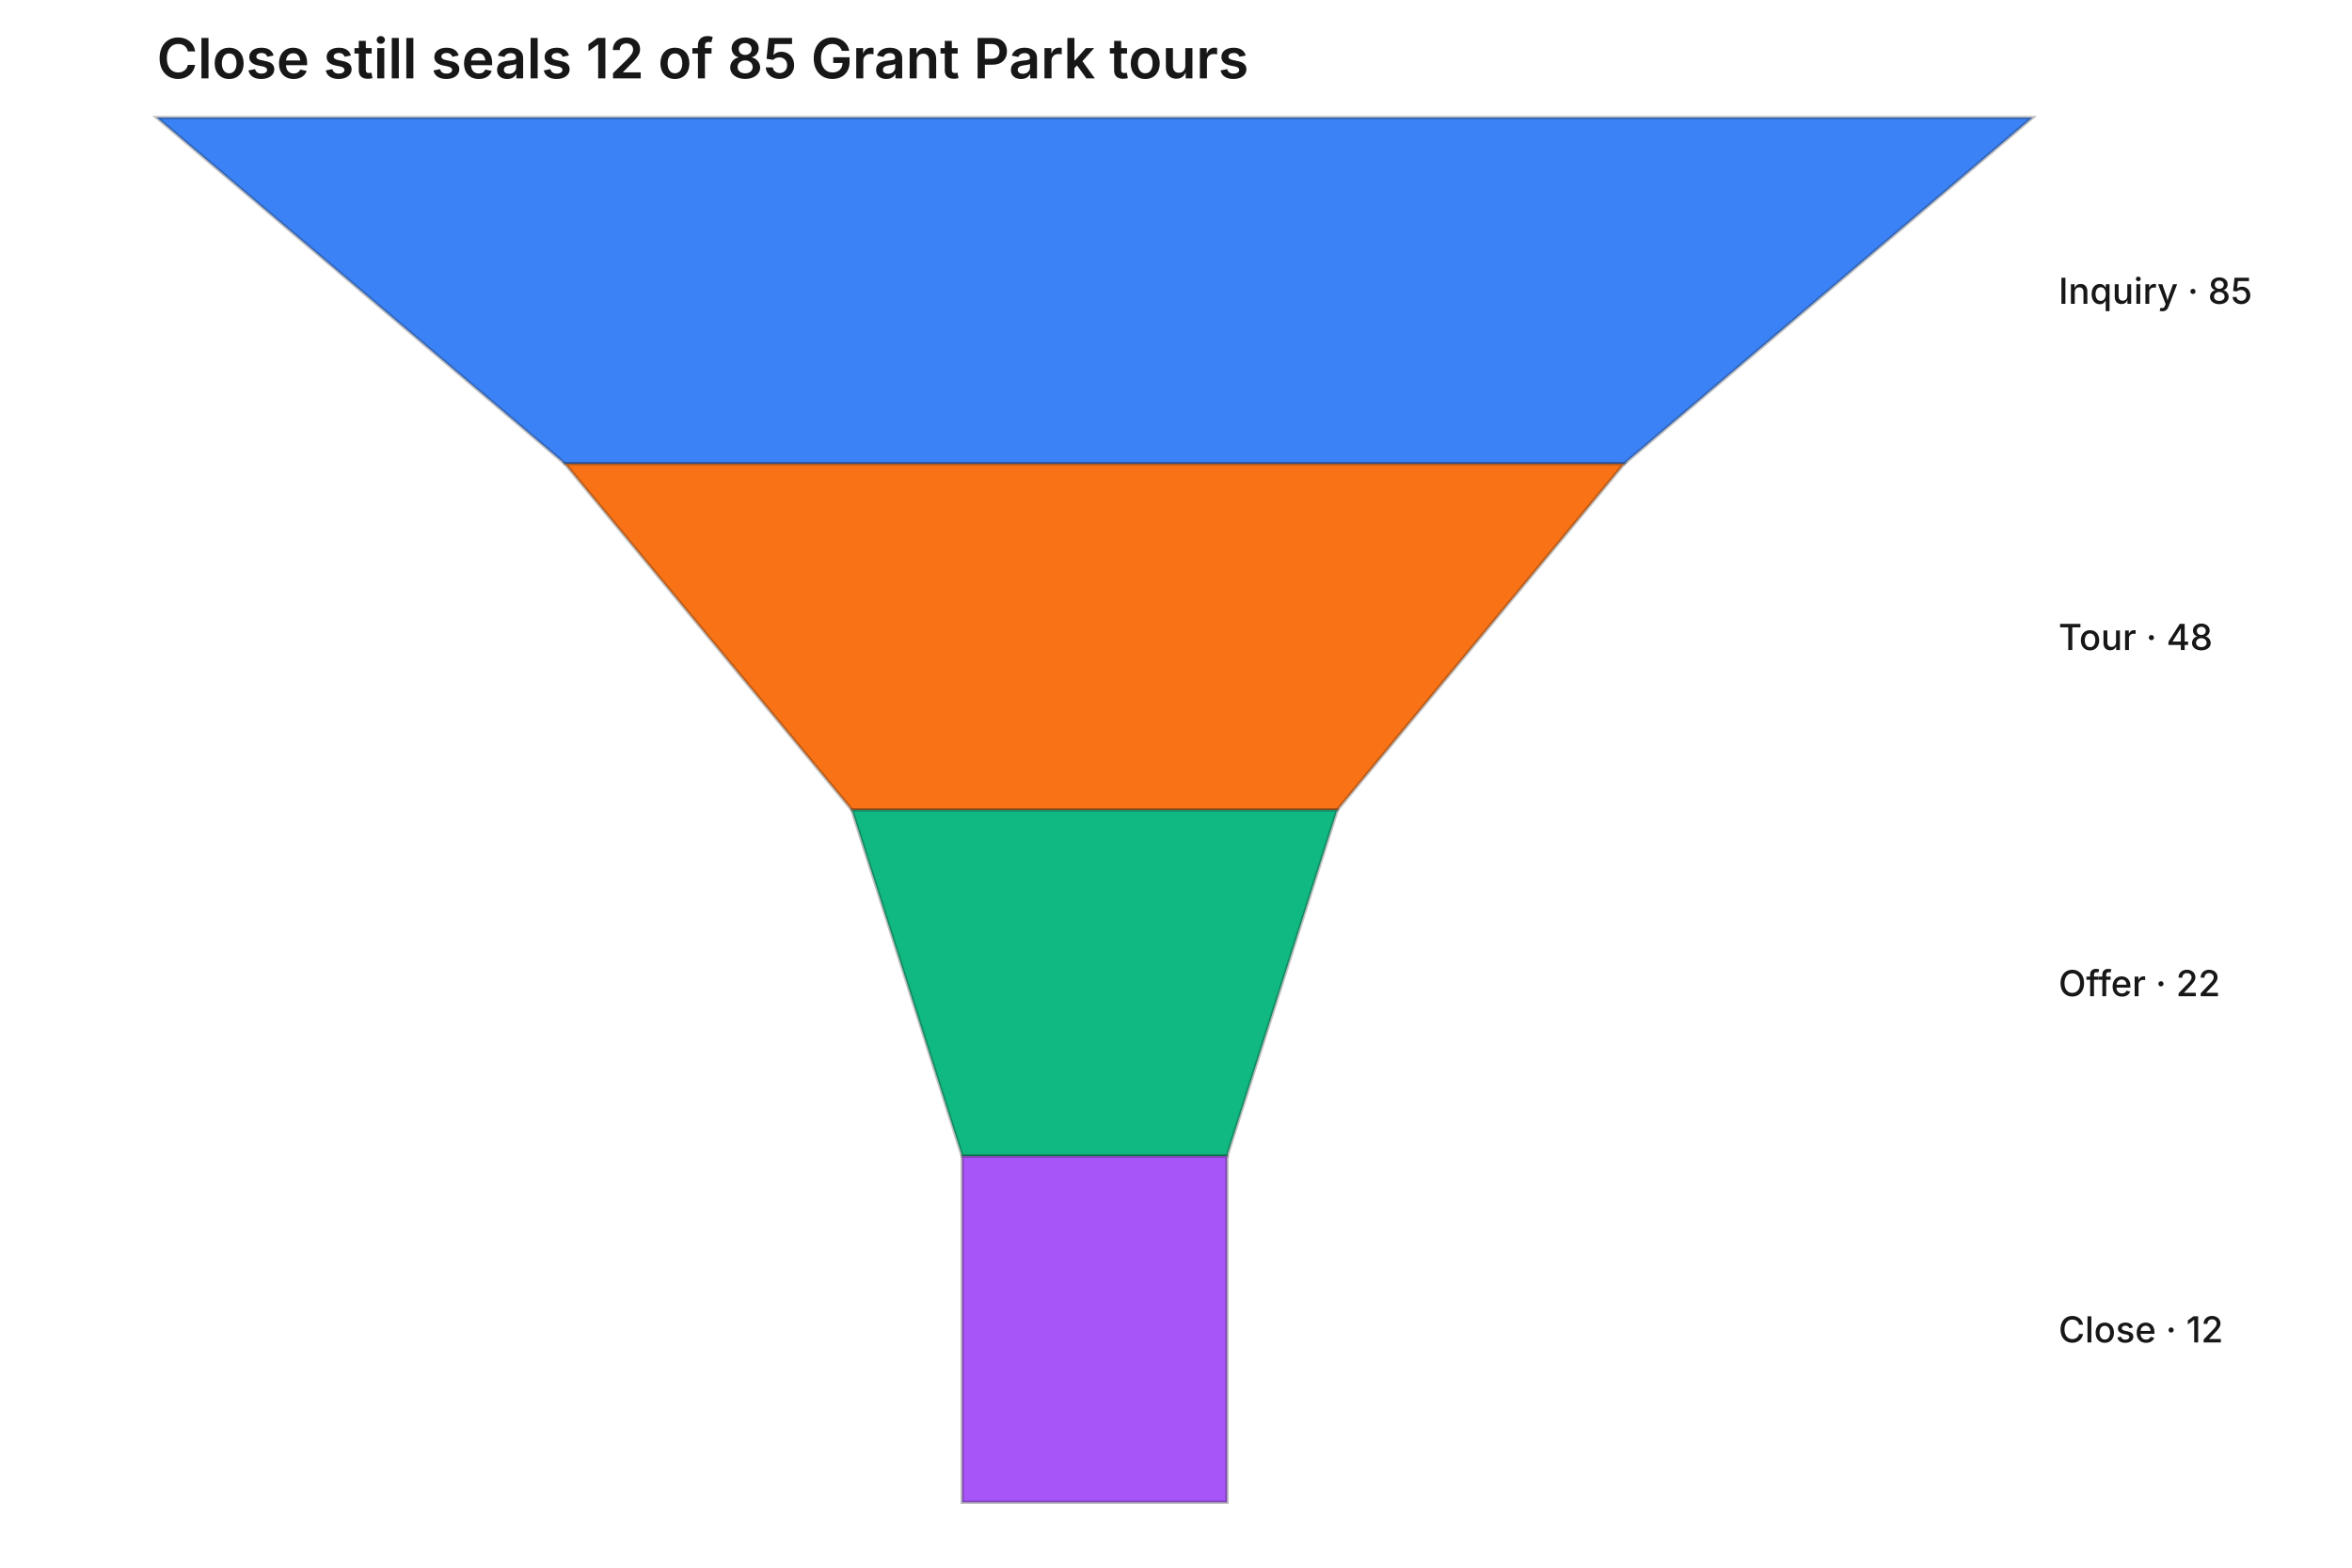
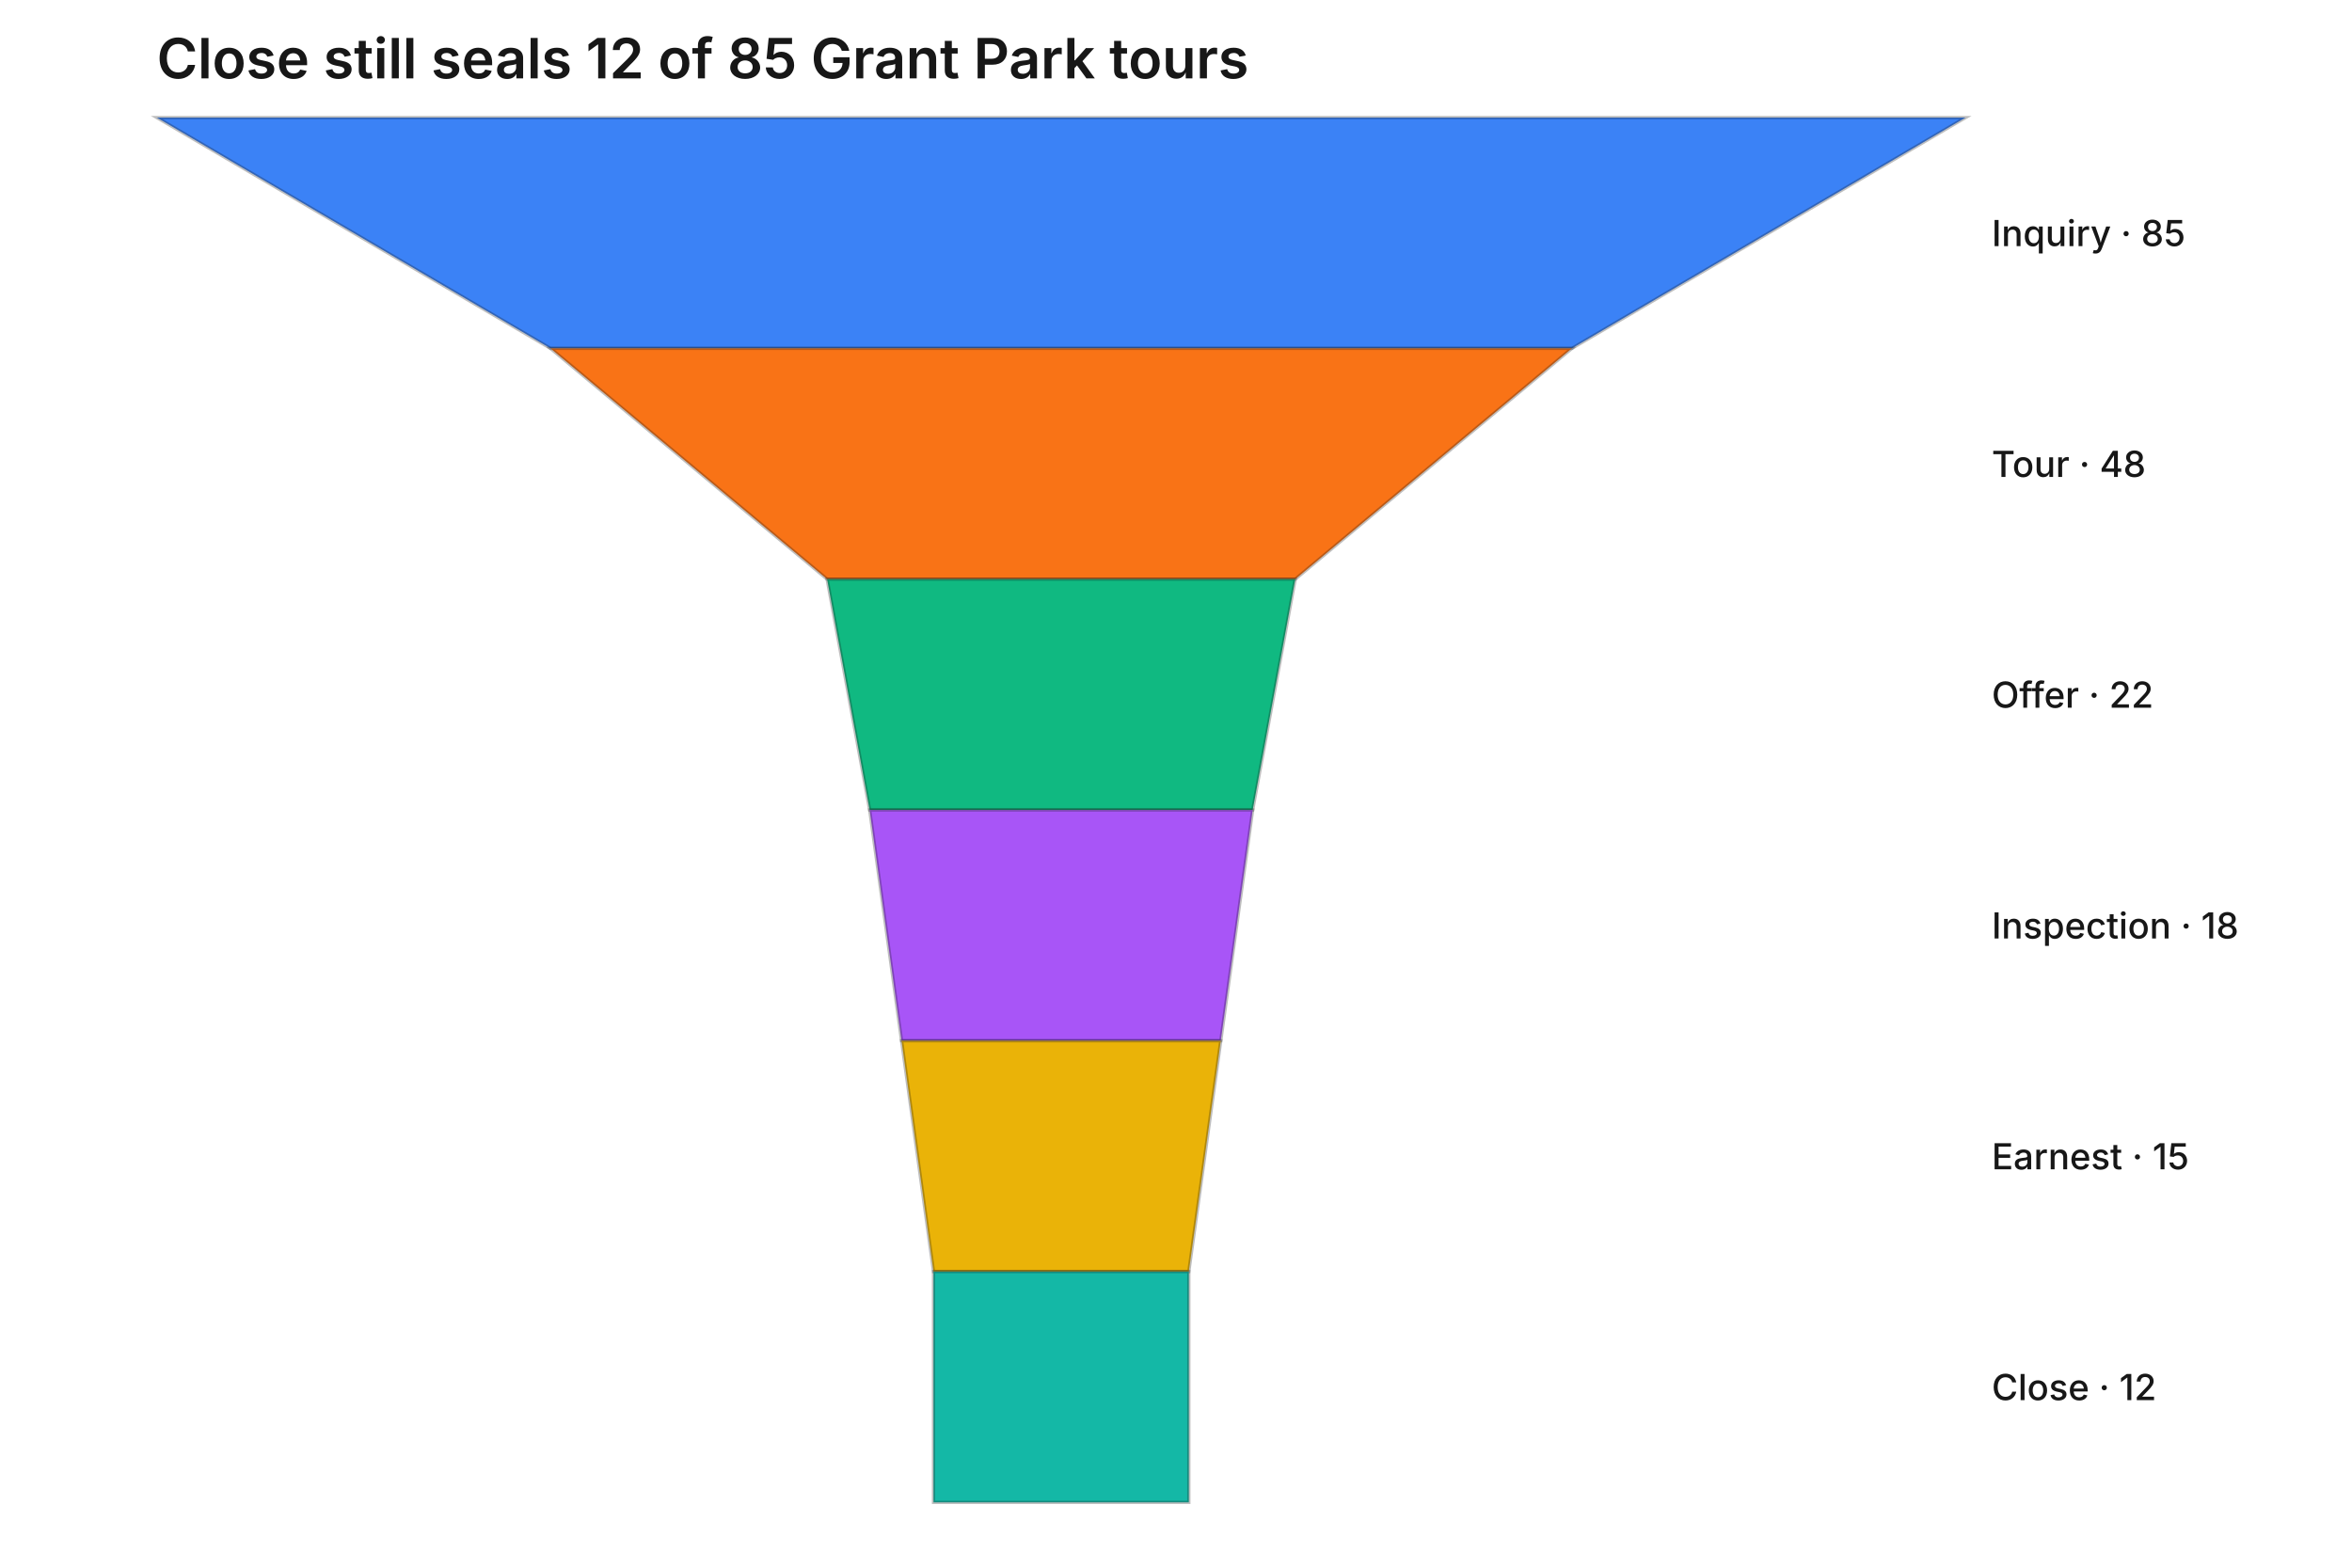
- <svg xmlns="http://www.w3.org/2000/svg" width="720" height="480" viewBox="0 0 720 480" role="img" aria-label="funnel chart: Close still seals 12 of 85 Grant Park tours, 4 rows" aria-labelledby="mv-57c306819d812475-title" aria-describedby="mv-57c306819d812475-desc" data-markvis="2" data-chart-type="funnel" data-id="mv-57c306819d812475" font-family="ui-sans-serif, system-ui, -apple-system, &quot;Segoe UI&quot;, sans-serif" font-size="12">
+ <svg xmlns="http://www.w3.org/2000/svg" width="720" height="480" viewBox="0 0 720 480" role="img" aria-label="funnel chart: Close still seals 12 of 85 Grant Park tours, 6 rows" aria-labelledby="mv-1fe5f50d0d0280e3-title" aria-describedby="mv-1fe5f50d0d0280e3-desc" data-markvis="2" data-chart-type="funnel" data-id="mv-1fe5f50d0d0280e3" font-family="ui-sans-serif, system-ui, -apple-system, &quot;Segoe UI&quot;, sans-serif" font-size="12">
  <text x="48" y="24" text-anchor="start" font-size="17" font-weight="600" fill="#171717">Close still seals 12 of 85 Grant Park tours</text>
  <g data-funnel="1">
-     <path d="M48 36 L622.16 36 L497.2 142 L172.96 142 Z" fill="#3B82F6" stroke="#171717" stroke-opacity="0.28" stroke-width="1" data-stage="Inquiry" data-y="85" />
-     <path d="M172.96 142 L497.2 142 L409.38 248 L260.78 248 Z" fill="#F97316" stroke="#171717" stroke-opacity="0.28" stroke-width="1" data-stage="Tour" data-y="48" />
-     <path d="M260.78 248 L409.38 248 L375.61 354 L294.55 354 Z" fill="#10B981" stroke="#171717" stroke-opacity="0.28" stroke-width="1" data-stage="Offer" data-y="22" />
-     <path d="M294.55 354 L375.61 354 L375.61 460 L294.55 460 Z" fill="#A855F7" stroke="#171717" stroke-opacity="0.28" stroke-width="1" data-stage="Close" data-y="12" />
+     <path d="M48 36 L601.7 36 L481.19 106.67 L168.51 106.67 Z" fill="#3B82F6" stroke="#171717" stroke-opacity="0.28" stroke-width="1" data-stage="Inquiry" data-y="85" />
+     <path d="M168.51 106.67 L481.19 106.67 L396.51 177.33 L253.19 177.33 Z" fill="#F97316" stroke="#171717" stroke-opacity="0.28" stroke-width="1" data-stage="Tour" data-y="48" />
+     <path d="M253.19 177.33 L396.51 177.33 L383.48 248 L266.22 248 Z" fill="#10B981" stroke="#171717" stroke-opacity="0.28" stroke-width="1" data-stage="Offer" data-y="22" />
+     <path d="M266.22 248 L383.48 248 L373.71 318.67 L275.99 318.67 Z" fill="#A855F7" stroke="#171717" stroke-opacity="0.28" stroke-width="1" data-stage="Inspection" data-y="18" />
+     <path d="M275.99 318.67 L373.71 318.67 L363.93 389.33 L285.77 389.33 Z" fill="#EAB308" stroke="#171717" stroke-opacity="0.28" stroke-width="1" data-stage="Earnest" data-y="15" />
+     <path d="M285.77 389.33 L363.93 389.33 L363.93 460 L285.77 460 Z" fill="#14B8A6" stroke="#171717" stroke-opacity="0.28" stroke-width="1" data-stage="Close" data-y="12" />
  </g>
  <g fill="#171717" font-size="11" font-weight="500">
-     <text x="630.16" y="89" text-anchor="start" dominant-baseline="middle" data-label="Inquiry">Inquiry · 85</text>
-     <text x="630.16" y="195" text-anchor="start" dominant-baseline="middle" data-label="Tour">Tour · 48</text>
-     <text x="630.16" y="301" text-anchor="start" dominant-baseline="middle" data-label="Offer">Offer · 22</text>
-     <text x="630.16" y="407" text-anchor="start" dominant-baseline="middle" data-label="Close">Close · 12</text>
+     <text x="609.7" y="71.33" text-anchor="start" dominant-baseline="middle" data-label="Inquiry">Inquiry · 85</text>
+     <text x="609.7" y="142" text-anchor="start" dominant-baseline="middle" data-label="Tour">Tour · 48</text>
+     <text x="609.7" y="212.67" text-anchor="start" dominant-baseline="middle" data-label="Offer">Offer · 22</text>
+     <text x="609.7" y="283.33" text-anchor="start" dominant-baseline="middle" data-label="Inspection">Inspection · 18</text>
+     <text x="609.7" y="354" text-anchor="start" dominant-baseline="middle" data-label="Earnest">Earnest · 15</text>
+     <text x="609.7" y="424.67" text-anchor="start" dominant-baseline="middle" data-label="Close">Close · 12</text>
  </g>
</svg>
